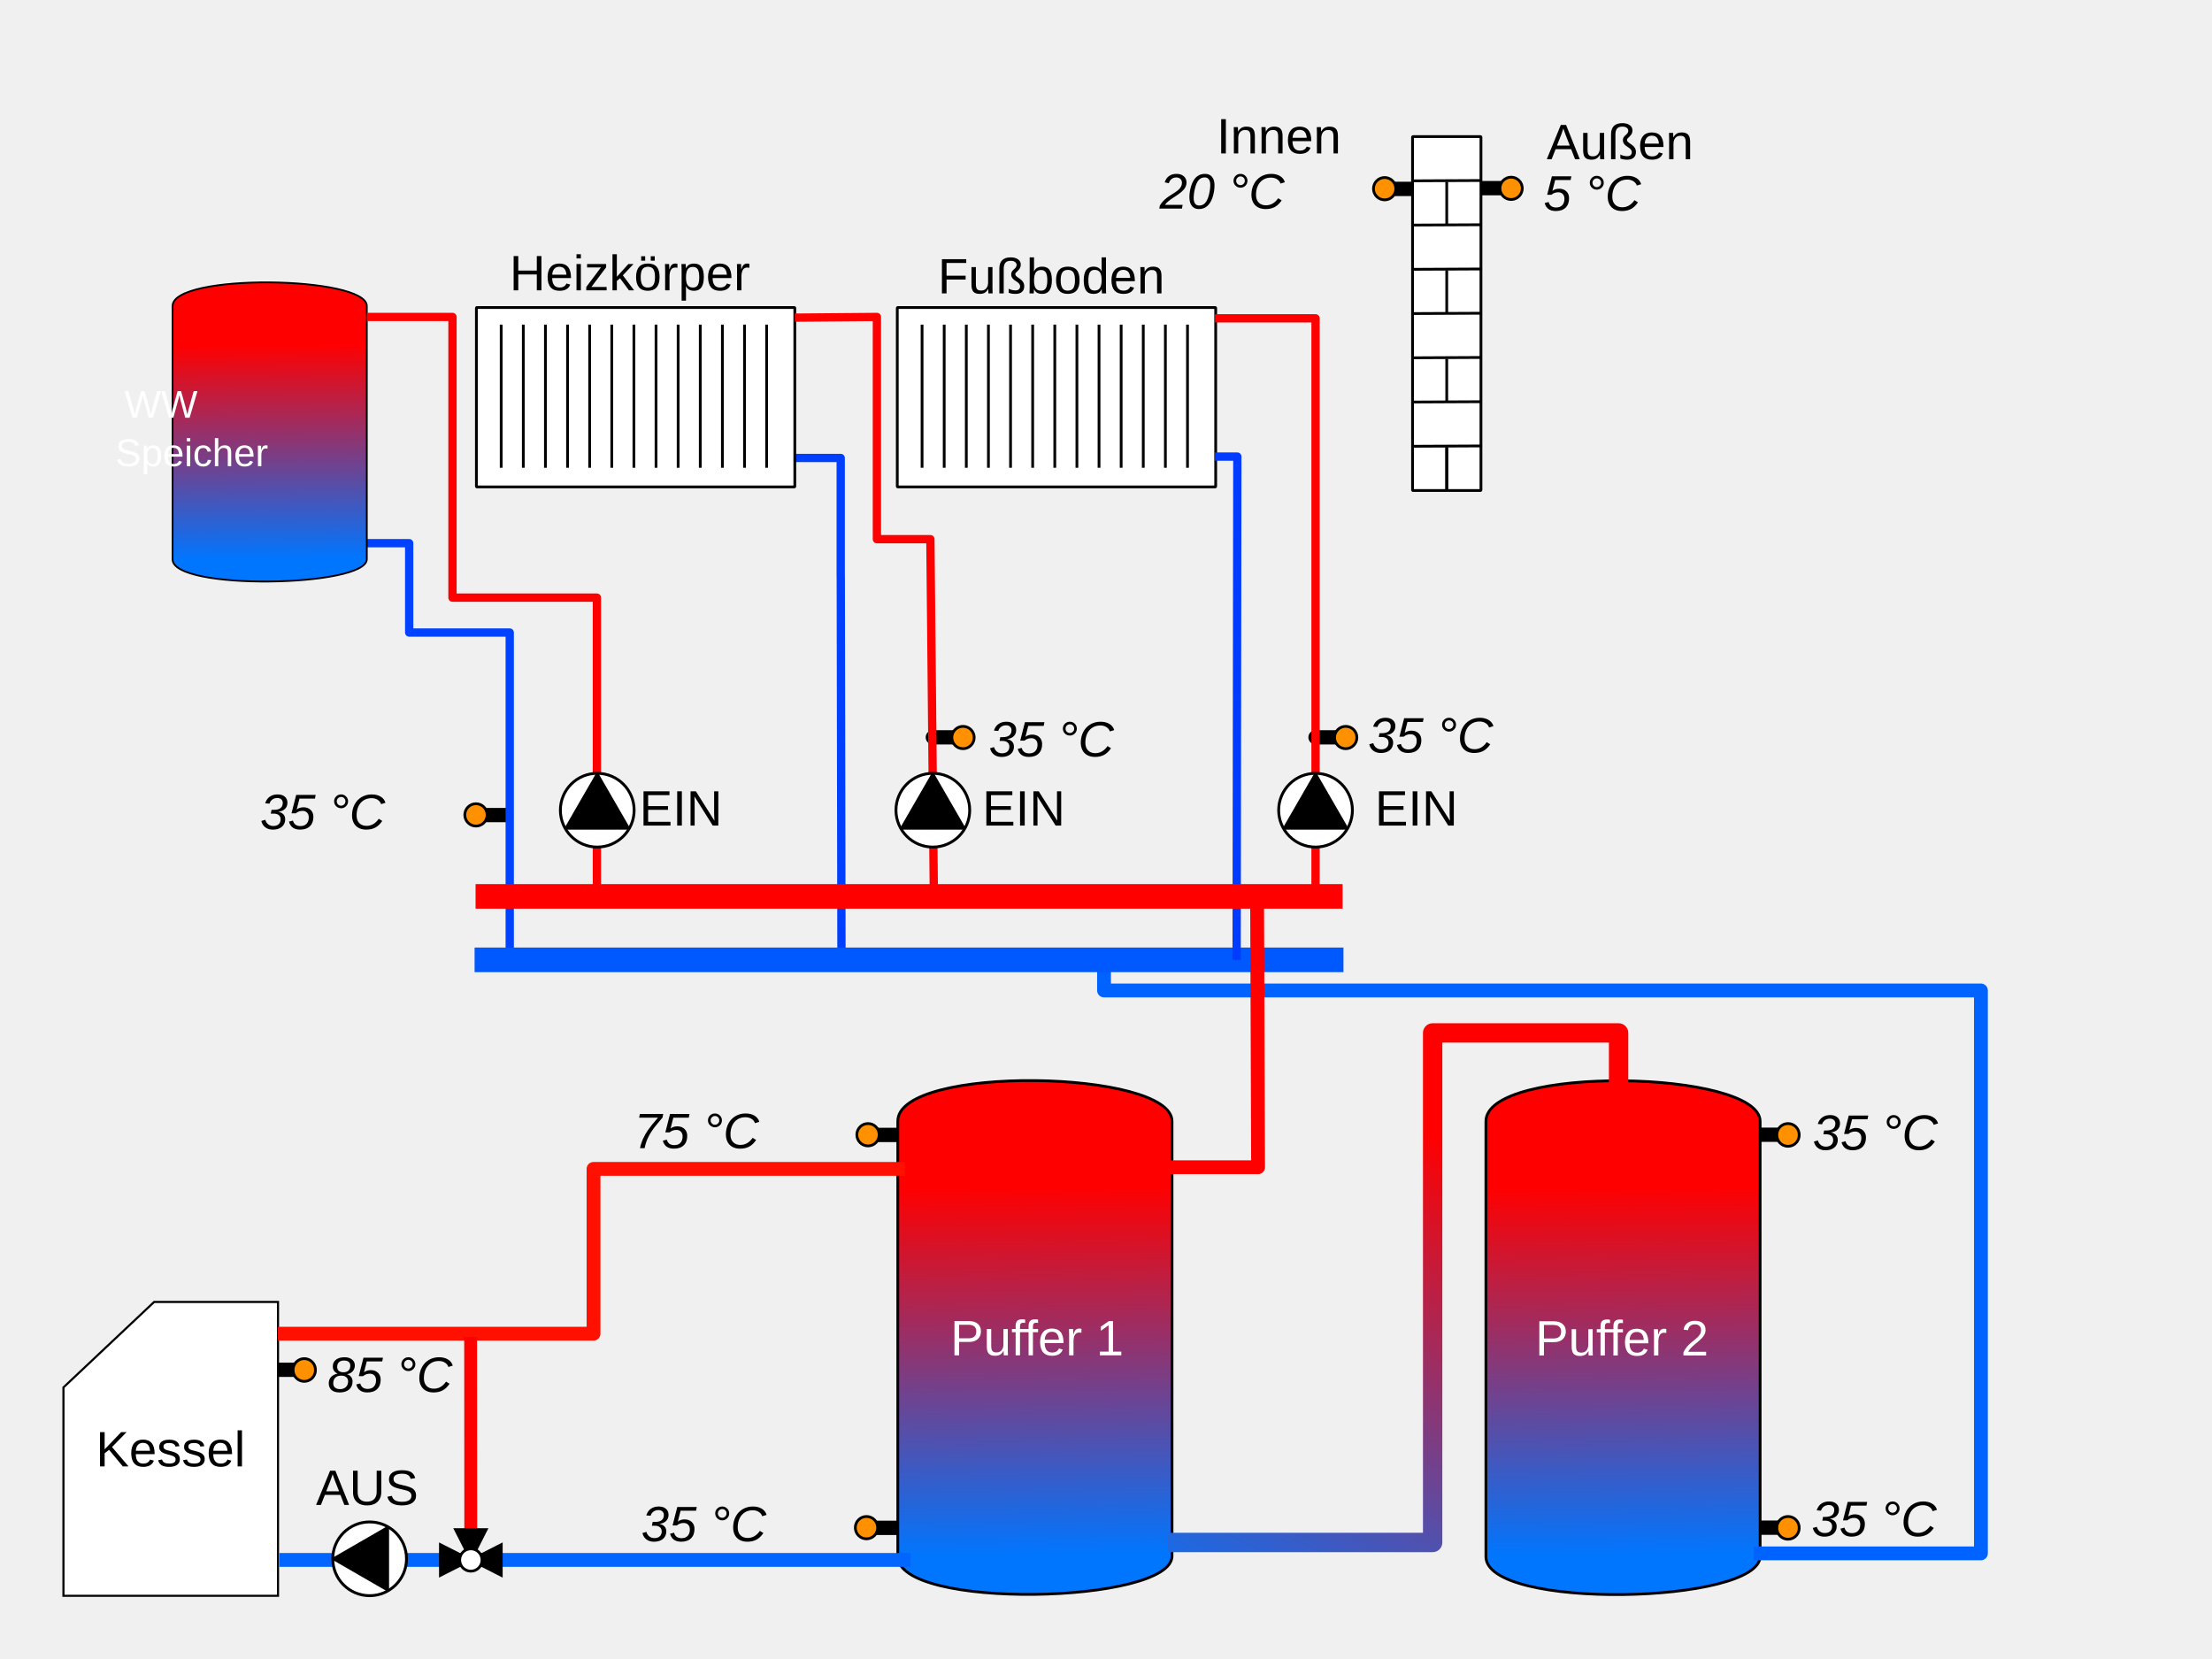
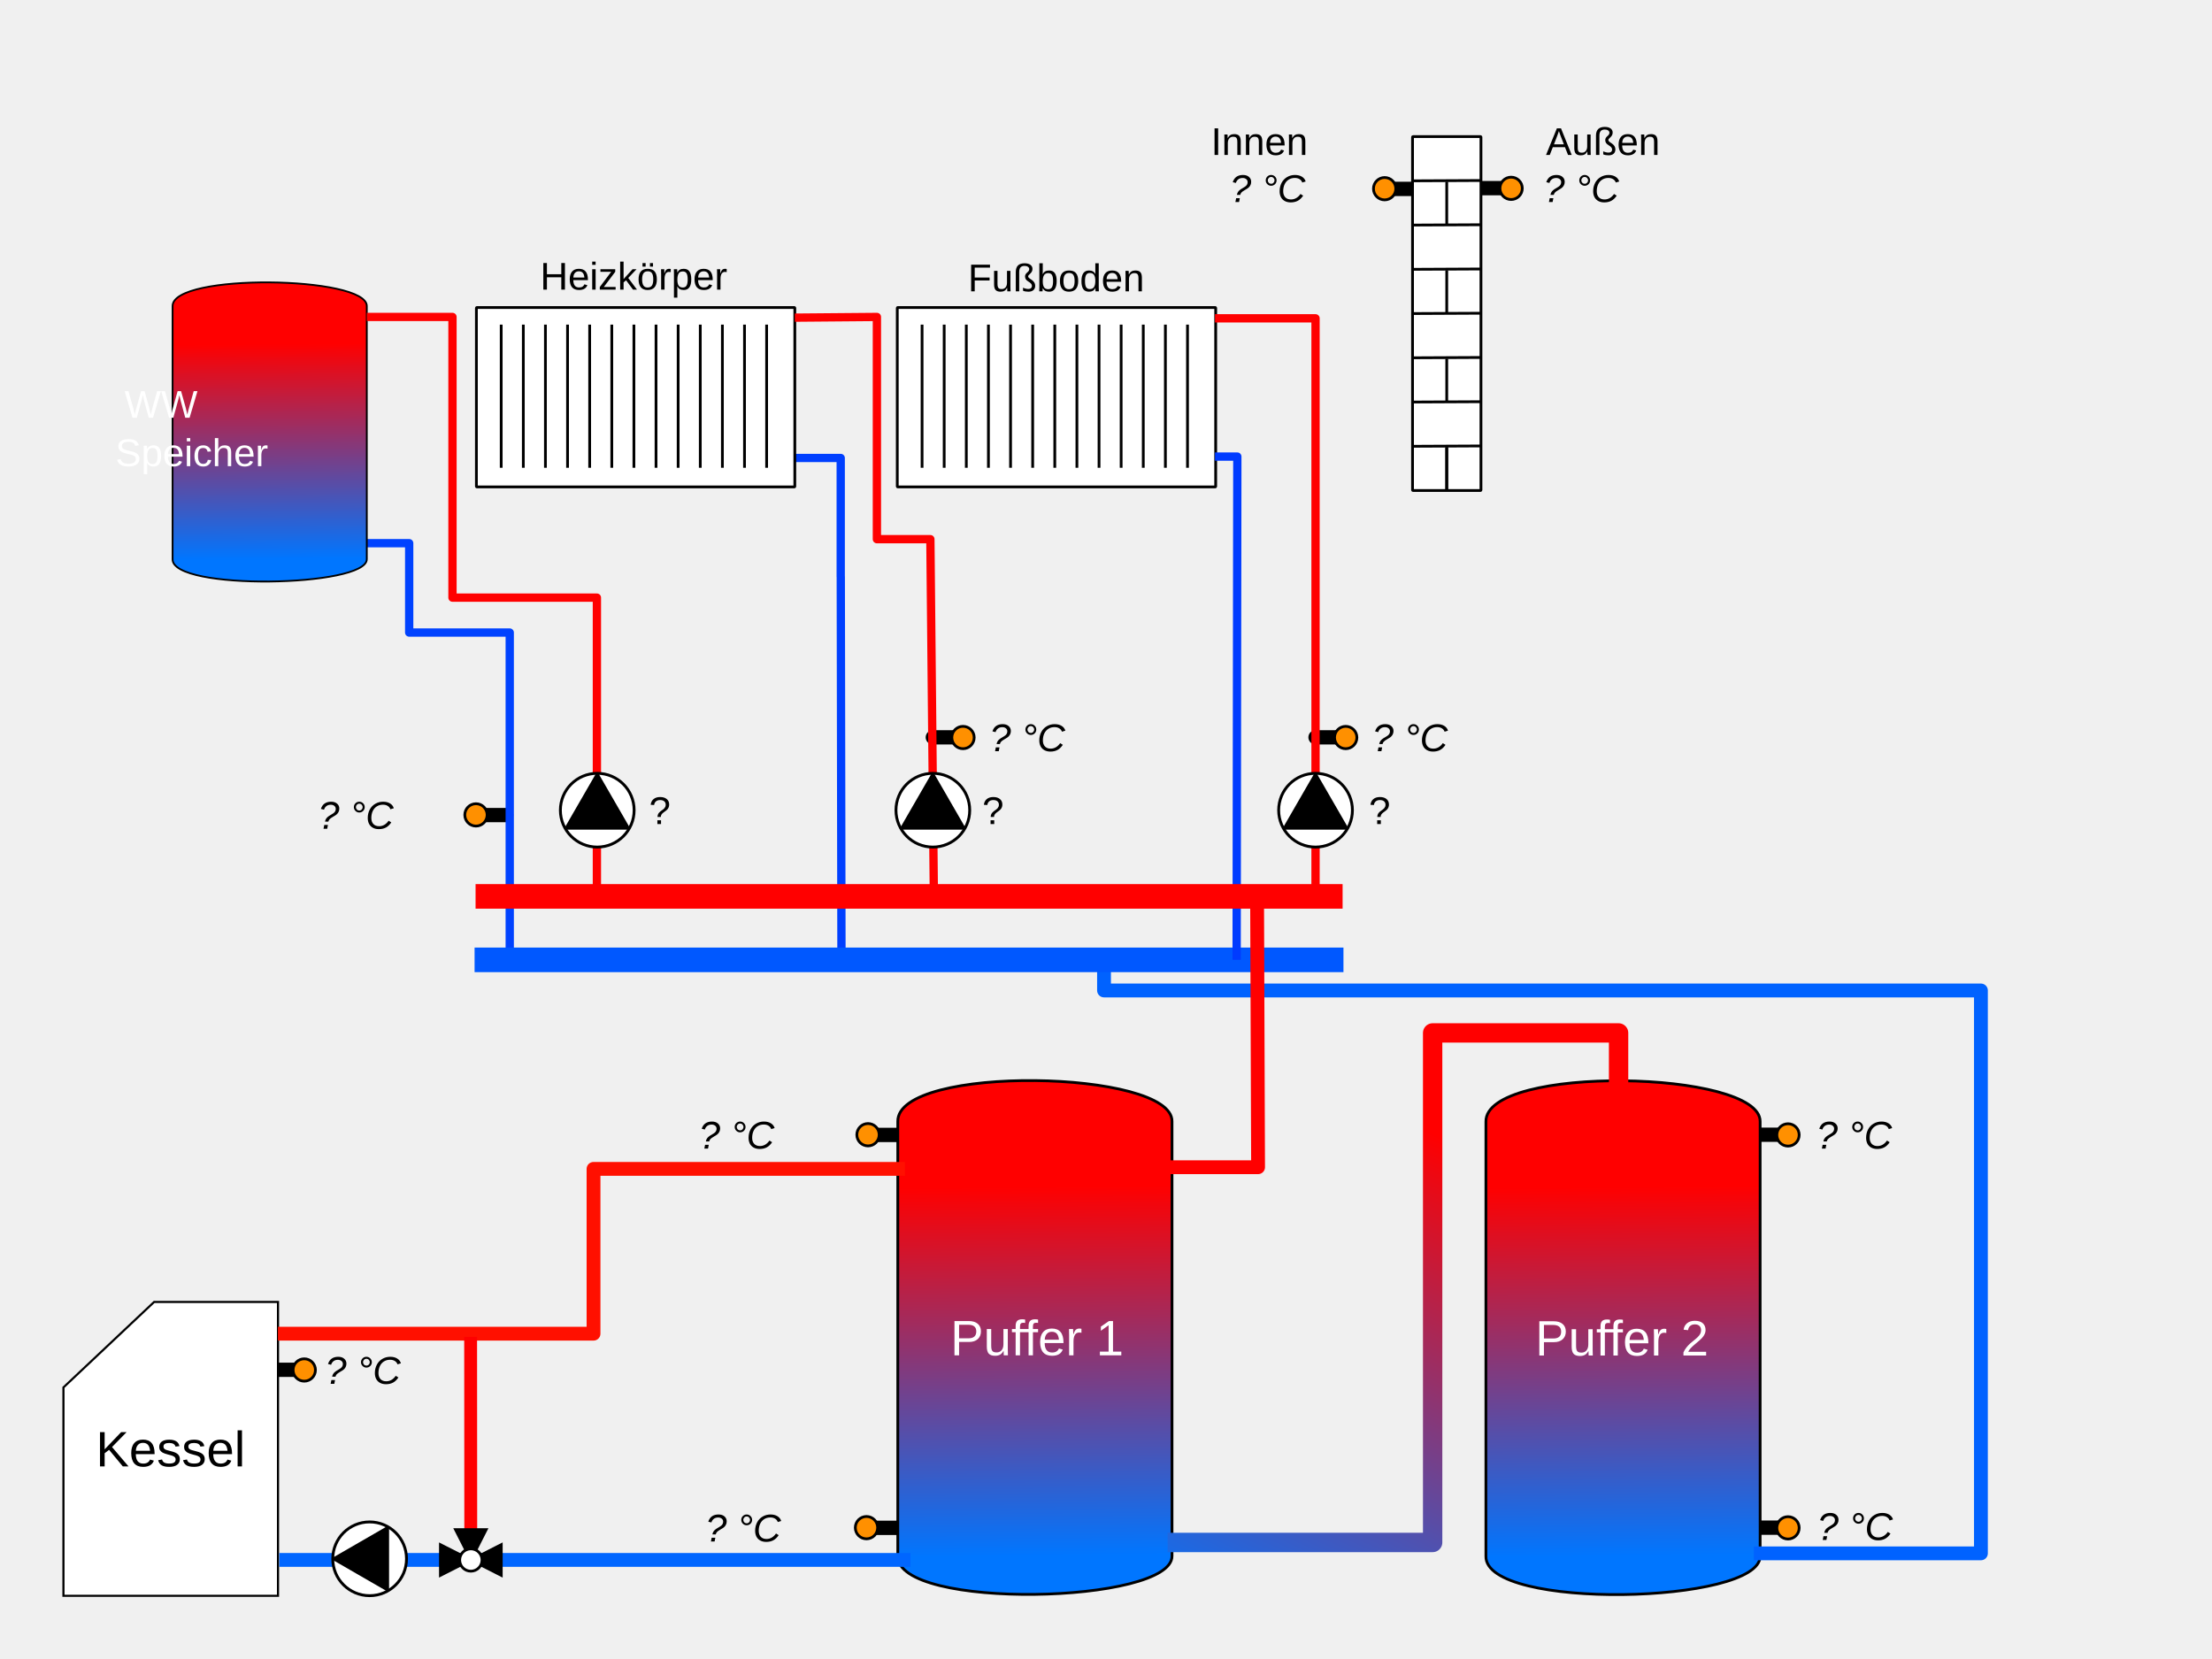
<svg xmlns="http://www.w3.org/2000/svg" xmlns:xlink="http://www.w3.org/1999/xlink" width="800" height="600" id="svg2" version="1.1">
  <defs id="defs4">
    <linearGradient id="linearGradient3772">
      <stop style="stop-color:#0076ff;stop-opacity:1;" offset="0" id="stop3774" />
      <stop id="stop3780" offset="1" style="stop-color:#ff0000;stop-opacity:1;" />
    </linearGradient>
    <linearGradient xlink:href="#linearGradient3772-2" id="linearGradient3806-8" x1="253.485" y1="380.47" x2="254.372" y2="223.271" gradientUnits="userSpaceOnUse" gradientTransform="translate(214.2857,-10.77039)" />
    <linearGradient id="linearGradient3772-2">
      <stop style="stop-color:#0076ff;stop-opacity:1;" offset="0" id="stop3774-7" />
      <stop id="stop3780-7" offset="1" style="stop-color:#ff0000;stop-opacity:1;" />
    </linearGradient>
    <linearGradient y2="246.842" x2="252.229" y1="380.47" x1="253.485" gradientTransform="translate(230,228.007)" gradientUnits="userSpaceOnUse" id="linearGradient3823" xlink:href="#linearGradient3772-2" />
    <linearGradient y2="246.842" x2="252.229" y1="380.47" x1="253.485" gradientTransform="translate(249.2857,29.53019)" gradientUnits="userSpaceOnUse" id="linearGradient3823-2" xlink:href="#linearGradient3772-2-6" />
    <linearGradient id="linearGradient3772-2-6">
      <stop style="stop-color:#0076ff;stop-opacity:1;" offset="0" id="stop3774-7-0" />
      <stop id="stop3780-7-4" offset="1" style="stop-color:#ff0000;stop-opacity:1;" />
    </linearGradient>
    <linearGradient y2="246.842" x2="252.229" y1="380.47" x1="253.485" gradientTransform="translate(442.7017,228.0776)" gradientUnits="userSpaceOnUse" id="linearGradient3867" xlink:href="#linearGradient3772-2-6" />
    <linearGradient xlink:href="#linearGradient3772-2-6" id="linearGradient5348" x1="409.357" y1="373.571" x2="492.071" y2="194.286" gradientUnits="userSpaceOnUse" gradientTransform="translate(111.4286,249.2857)" />
    <linearGradient y2="246.842" x2="252.229" y1="380.47" x1="253.485" gradientTransform="translate(230,228.007)" gradientUnits="userSpaceOnUse" id="linearGradient3823-25" xlink:href="#linearGradient3772-2-5" />
    <linearGradient id="linearGradient3772-2-5">
      <stop style="stop-color:#0076ff;stop-opacity:1;" offset="0" id="stop3774-7-2" />
      <stop id="stop3780-7-1" offset="1" style="stop-color:#ff0000;stop-opacity:1;" />
    </linearGradient>
    <linearGradient y2="246.842" x2="252.229" y1="380.47" x1="253.485" gradientTransform="matrix(0.7082216,0,0,0.5822491,27.865,26.42927)" gradientUnits="userSpaceOnUse" id="linearGradient6037" xlink:href="#linearGradient3772-2-5" />
  </defs>
  <g id="layer1" transform="translate(-111.4286,-45.71429)">
    <g id="g5355-5-0-8-4" transform="translate(-70.29374,-1.730432)">
      <path id="path5352-2-9-9-6" d="m 354.415,342.234 10.363,0" style="fill:none;stroke:#000000;stroke-width:5.173;stroke-linecap:round;stroke-linejoin:miter;stroke-miterlimit:4;stroke-opacity:1;stroke-dasharray:none" />
      <path transform="translate(43.74835,-92.67661)" d="m 314.157,434.84 c 0,2.232 -1.809,4.041 -4.041,4.041 -2.232,0 -4.041,-1.809 -4.041,-4.041 0,-2.232 1.809,-4.041 4.041,-4.041 2.232,0 4.041,1.809 4.041,4.041 z" id="path5350-7-5-0-8" style="fill:#ff9000;fill-opacity:1;stroke:#000000;stroke-width:1;stroke-linejoin:round;stroke-miterlimit:4;stroke-opacity:1;stroke-dasharray:none" />
    </g>
    <path style="fill:none;stroke:#0042ff;stroke-width:3;stroke-linecap:butt;stroke-linejoin:round;stroke-miterlimit:4;stroke-opacity:1;stroke-dasharray:none" d="m 184.353,346.133 0,-117.364 -36.365,0 0,-32.325 -15.33,0" id="path6116" transform="translate(111.4286,45.71429)" />
    <path style="fill:none;stroke:#003fff;stroke-width:3;stroke-linecap:butt;stroke-linejoin:round;stroke-miterlimit:4;stroke-opacity:1;stroke-dasharray:none" d="m 304.33,347.143 -0.253,-138.577 -0.022,0 0,-42.931 -16.601,0" id="path6020" transform="translate(111.4286,45.71429)" />
    <g id="g5355-5-0" transform="matrix(-1,0,0,-1,951.9883,654.6122)">
      <path id="path5352-2-9" d="m 354.415,342.234 10.363,0" style="fill:none;stroke:#000000;stroke-width:5.173;stroke-linecap:round;stroke-linejoin:miter;stroke-miterlimit:4;stroke-opacity:1;stroke-dasharray:none" />
      <path transform="translate(43.74835,-92.67661)" d="m 314.157,434.84 c 0,2.232 -1.809,4.041 -4.041,4.041 -2.232,0 -4.041,-1.809 -4.041,-4.041 0,-2.232 1.809,-4.041 4.041,-4.041 2.232,0 4.041,1.809 4.041,4.041 z" id="path5350-7-5" style="fill:#ff9000;fill-opacity:1;stroke:#000000;stroke-width:1;stroke-linejoin:round;stroke-miterlimit:4;stroke-opacity:1;stroke-dasharray:none" />
    </g>
    <g id="g5355-3-2" transform="matrix(-1,0,0,-1,1111.95,940.4484)">
      <path id="path5352-86-3" d="m 354.415,342.234 10.363,0" style="fill:none;stroke:#000000;stroke-width:5.173;stroke-linecap:round;stroke-linejoin:miter;stroke-miterlimit:4;stroke-opacity:1;stroke-dasharray:none" />
-       <path transform="translate(43.74835,-92.67661)" d="m 314.157,434.84 a 4.041,4.041 0 1 1 -8.081,0 4.041,4.041 0 1 1 8.081,0 z" id="path5350-9-8" style="fill:#ff9000;fill-opacity:1;stroke:#000000;stroke-width:1;stroke-linejoin:round;stroke-miterlimit:4;stroke-opacity:1;stroke-dasharray:none" />
+       <path transform="translate(43.74835,-92.67661)" d="m 314.157,434.84 c 0,2.232 -1.809,4.041 -4.041,4.041 -2.232,0 -4.041,-1.809 -4.041,-4.041 0,-2.232 1.809,-4.041 4.041,-4.041 2.232,0 4.041,1.809 4.041,4.041 z" id="path5350-9-8" style="fill:#ff9000;fill-opacity:1;stroke:#000000;stroke-width:1;stroke-linejoin:round;stroke-miterlimit:4;stroke-opacity:1;stroke-dasharray:none" />
    </g>
    <g id="g5355-3" transform="matrix(-1,0,0,-1,1111.95,798.3397)">
      <path id="path5352-86" d="m 354.415,342.234 10.363,0" style="fill:none;stroke:#000000;stroke-width:5.173;stroke-linecap:round;stroke-linejoin:miter;stroke-miterlimit:4;stroke-opacity:1;stroke-dasharray:none" />
-       <path transform="translate(43.74835,-92.67661)" d="m 314.157,434.84 a 4.041,4.041 0 1 1 -8.081,0 4.041,4.041 0 1 1 8.081,0 z" id="path5350-9" style="fill:#ff9000;fill-opacity:1;stroke:#000000;stroke-width:1;stroke-linejoin:round;stroke-miterlimit:4;stroke-opacity:1;stroke-dasharray:none" />
+       <path transform="translate(43.74835,-92.67661)" d="m 314.157,434.84 c 0,2.232 -1.809,4.041 -4.041,4.041 -2.232,0 -4.041,-1.809 -4.041,-4.041 0,-2.232 1.809,-4.041 4.041,-4.041 2.232,0 4.041,1.809 4.041,4.041 z" id="path5350-9" style="fill:#ff9000;fill-opacity:1;stroke:#000000;stroke-width:1;stroke-linejoin:round;stroke-miterlimit:4;stroke-opacity:1;stroke-dasharray:none" />
    </g>
    <g id="g5355-9" transform="translate(70.94193,256.0508)">
      <path id="path5352-8" d="m 354.415,342.234 10.363,0" style="fill:none;stroke:#000000;stroke-width:5.173;stroke-linecap:round;stroke-linejoin:miter;stroke-miterlimit:4;stroke-opacity:1;stroke-dasharray:none" />
      <path transform="translate(43.74835,-92.67661)" d="m 314.157,434.84 c 0,2.232 -1.809,4.041 -4.041,4.041 -2.232,0 -4.041,-1.809 -4.041,-4.041 0,-2.232 1.809,-4.041 4.041,-4.041 2.232,0 4.041,1.809 4.041,4.041 z" id="path5350-2" style="fill:#ff9000;fill-opacity:1;stroke:#000000;stroke-width:1;stroke-linejoin:round;stroke-miterlimit:4;stroke-opacity:1;stroke-dasharray:none" />
    </g>
    <g id="g5355" transform="translate(71.49197,113.9422)">
      <path id="path5352" d="m 354.415,342.234 10.363,0" style="fill:none;stroke:#000000;stroke-width:5.173;stroke-linecap:round;stroke-linejoin:miter;stroke-miterlimit:4;stroke-opacity:1;stroke-dasharray:none" />
      <path transform="translate(43.74835,-92.67661)" d="m 314.157,434.84 c 0,2.232 -1.809,4.041 -4.041,4.041 -2.232,0 -4.041,-1.809 -4.041,-4.041 0,-2.232 1.809,-4.041 4.041,-4.041 2.232,0 4.041,1.809 4.041,4.041 z" id="path5350" style="fill:#ff9000;fill-opacity:1;stroke:#000000;stroke-width:1;stroke-linejoin:round;stroke-miterlimit:4;stroke-opacity:1;stroke-dasharray:none" />
    </g>
    <g id="g5355-9-4" transform="matrix(-1,0,0,-1,575.334,883.3526)">
      <path id="path5352-8-5" d="m 354.415,342.234 10.363,0" style="fill:none;stroke:#000000;stroke-width:5.173;stroke-linecap:round;stroke-linejoin:miter;stroke-miterlimit:4;stroke-opacity:1;stroke-dasharray:none" />
-       <path transform="translate(43.74835,-92.67661)" d="m 314.157,434.84 a 4.041,4.041 0 1 1 -8.081,0 4.041,4.041 0 1 1 8.081,0 z" id="path5350-2-2" style="fill:#ff9000;fill-opacity:1;stroke:#000000;stroke-width:1;stroke-linejoin:round;stroke-miterlimit:4;stroke-opacity:1;stroke-dasharray:none" />
+       <path transform="translate(43.74835,-92.67661)" d="m 314.157,434.84 c 0,2.232 -1.809,4.041 -4.041,4.041 -2.232,0 -4.041,-1.809 -4.041,-4.041 0,-2.232 1.809,-4.041 4.041,-4.041 2.232,0 4.041,1.809 4.041,4.041 z" id="path5350-2-2" style="fill:#ff9000;fill-opacity:1;stroke:#000000;stroke-width:1;stroke-linejoin:round;stroke-miterlimit:4;stroke-opacity:1;stroke-dasharray:none" />
    </g>
    <path style="fill:url(#linearGradient3823);fill-opacity:1;stroke:#000000;stroke-width:1px;stroke-linecap:butt;stroke-linejoin:miter;stroke-opacity:1" d="m 436.128,608.477 0,-157.199 c -0.247,-20.662 99.474,-18.686 99.173,0 l 0,157.199 c 0.157,17.307 -99.597,19.67 -99.173,0 z" id="path3798-1" />
    <path style="fill:#ffffff;stroke:#000000;stroke-width:0.764px;stroke-linecap:butt;stroke-linejoin:miter;stroke-opacity:1;fill-opacity:1" d="m 134.377,622.857 77.593,0 0,-106.28 -44.79,0 -32.803,30.915 z" id="path3850" />
    <path style="fill:url(#linearGradient3867);fill-opacity:1;stroke:#000000;stroke-width:1px;stroke-linecap:butt;stroke-linejoin:miter;stroke-opacity:1" d="m 648.83,608.547 0,-157.199 c -0.247,-20.662 99.474,-18.686 99.173,0 l 0,157.199 c 0.157,17.307 -99.597,19.67 -99.173,0 z" id="path3798-1-9" />
    <path style="fill:none;stroke:url(#linearGradient5348);stroke-width:7;stroke-linecap:butt;stroke-linejoin:round;stroke-miterlimit:4;stroke-opacity:1;stroke-dasharray:none" d="m 533.714,603.571 95.849,0 0,-184.286 67.249,0 0,19.25" id="path3888" />
    <path style="fill:none;stroke:#ff1000;stroke-width:5;stroke-linecap:butt;stroke-linejoin:round;stroke-miterlimit:4;stroke-opacity:1;stroke-dasharray:none" d="m 211.939,528.057 114.147,0 0,-59.599 112.632,0" id="path5426" />
    <path style="fill:none;stroke:#ff0000;stroke-width:4.65;stroke-linecap:butt;stroke-linejoin:miter;stroke-miterlimit:4;stroke-opacity:1;stroke-dasharray:none" d="m 281.639,529.235 0.045,69.64" id="path5430" />
    <path style="fill:none;stroke:#0066ff;stroke-width:5;stroke-linecap:butt;stroke-linejoin:miter;stroke-miterlimit:4;stroke-opacity:1;stroke-dasharray:none" d="m 440.738,609.88 -228.294,0" id="path5432" />
    <g id="g5487" transform="translate(76.875,121.5179)">
      <path id="path5440" d="m 199.236,477.357 5.605,11.037 5.605,-11.037 z" style="fill:#000000;fill-opacity:1;stroke:#000000;stroke-width:0.933px;stroke-linecap:butt;stroke-linejoin:miter;stroke-opacity:1" />
      <path id="path5440-9" d="m 215.878,482.788 -11.037,5.605 11.037,5.605 z" style="fill:#000000;fill-opacity:1;stroke:#000000;stroke-width:0.933px;stroke-linecap:butt;stroke-linejoin:miter;stroke-opacity:1" />
      <path id="path5440-8" d="m 193.805,493.999 11.037,-5.605 -11.037,-5.605 z" style="fill:#000000;fill-opacity:1;stroke:#000000;stroke-width:0.933px;stroke-linecap:butt;stroke-linejoin:miter;stroke-opacity:1" />
      <path transform="translate(110.8975,57.08922)" d="m 97.985,431.305 c 0,2.232 -1.809,4.041 -4.041,4.041 -2.232,0 -4.041,-1.809 -4.041,-4.041 0,-2.232 1.809,-4.041 4.041,-4.041 2.232,0 4.041,1.809 4.041,4.041 z" id="path5434" style="fill:#ffffff;fill-opacity:1;stroke:#000000;stroke-width:1;stroke-linecap:round;stroke-linejoin:round;stroke-miterlimit:4;stroke-opacity:1;stroke-dasharray:none" />
    </g>
    <g id="g5635" transform="translate(-378.2355,87.00124)">
      <rect ry="0.179" transform="translate(111.4286,45.71429)" y="24.213" x="550.533" height="64.89" width="115.157" id="rect5571" style="fill:#ffffff;fill-opacity:1;stroke:#000000;stroke-width:1;stroke-linecap:round;stroke-linejoin:round;stroke-miterlimit:4;stroke-opacity:1;stroke-dasharray:none" />
      <path id="path5573" d="m 670.927,76.115 0,51.77" style="fill:none;stroke:#000000;stroke-width:1px;stroke-linecap:butt;stroke-linejoin:miter;stroke-opacity:1" />
      <path style="fill:none;stroke:#000000;stroke-width:1px;stroke-linecap:butt;stroke-linejoin:miter;stroke-opacity:1" d="m 710.927,76.115 0,51.77" id="path5611" />
      <path id="path5613" d="m 702.927,76.115 0,51.77" style="fill:none;stroke:#000000;stroke-width:1px;stroke-linecap:butt;stroke-linejoin:miter;stroke-opacity:1" />
      <path style="fill:none;stroke:#000000;stroke-width:1px;stroke-linecap:butt;stroke-linejoin:miter;stroke-opacity:1" d="m 694.927,76.115 0,51.77" id="path5615" />
      <path id="path5617" d="m 686.927,76.115 0,51.77" style="fill:none;stroke:#000000;stroke-width:1px;stroke-linecap:butt;stroke-linejoin:miter;stroke-opacity:1" />
      <path style="fill:none;stroke:#000000;stroke-width:1px;stroke-linecap:butt;stroke-linejoin:miter;stroke-opacity:1" d="m 678.927,76.115 0,51.77" id="path5619" />
      <path id="path5621" d="m 718.927,76.115 0,51.77" style="fill:none;stroke:#000000;stroke-width:1px;stroke-linecap:butt;stroke-linejoin:miter;stroke-opacity:1" />
      <path style="fill:none;stroke:#000000;stroke-width:1px;stroke-linecap:butt;stroke-linejoin:miter;stroke-opacity:1" d="m 726.927,76.115 0,51.77" id="path5623" />
      <path id="path5625" d="m 734.927,76.115 0,51.77" style="fill:none;stroke:#000000;stroke-width:1px;stroke-linecap:butt;stroke-linejoin:miter;stroke-opacity:1" />
      <path style="fill:none;stroke:#000000;stroke-width:1px;stroke-linecap:butt;stroke-linejoin:miter;stroke-opacity:1" d="m 742.927,76.115 0,51.77" id="path5627" />
      <path id="path5629" d="m 750.927,76.115 0,51.77" style="fill:none;stroke:#000000;stroke-width:1px;stroke-linecap:butt;stroke-linejoin:miter;stroke-opacity:1" />
      <path style="fill:none;stroke:#000000;stroke-width:1px;stroke-linecap:butt;stroke-linejoin:miter;stroke-opacity:1" d="m 758.927,76.115 0,51.77" id="path5631" />
      <path id="path5633" d="m 766.927,76.115 0,51.77" style="fill:none;stroke:#000000;stroke-width:1px;stroke-linecap:butt;stroke-linejoin:miter;stroke-opacity:1" />
    </g>
    <g id="g5635-2" transform="translate(-226.0194,87.00124)">
      <rect ry="0.179" transform="translate(111.4286,45.71429)" y="24.213" x="550.533" height="64.89" width="115.157" id="rect5571-7" style="fill:#ffffff;fill-opacity:1;stroke:#000000;stroke-width:1;stroke-linecap:round;stroke-linejoin:round;stroke-miterlimit:4;stroke-opacity:1;stroke-dasharray:none" />
      <path id="path5573-5" d="m 670.927,76.115 0,51.77" style="fill:none;stroke:#000000;stroke-width:1px;stroke-linecap:butt;stroke-linejoin:miter;stroke-opacity:1" />
      <path style="fill:none;stroke:#000000;stroke-width:1px;stroke-linecap:butt;stroke-linejoin:miter;stroke-opacity:1" d="m 710.927,76.115 0,51.77" id="path5611-7" />
      <path id="path5613-8" d="m 702.927,76.115 0,51.77" style="fill:none;stroke:#000000;stroke-width:1px;stroke-linecap:butt;stroke-linejoin:miter;stroke-opacity:1" />
      <path style="fill:none;stroke:#000000;stroke-width:1px;stroke-linecap:butt;stroke-linejoin:miter;stroke-opacity:1" d="m 694.927,76.115 0,51.77" id="path5615-2" />
      <path id="path5617-7" d="m 686.927,76.115 0,51.77" style="fill:none;stroke:#000000;stroke-width:1px;stroke-linecap:butt;stroke-linejoin:miter;stroke-opacity:1" />
      <path style="fill:none;stroke:#000000;stroke-width:1px;stroke-linecap:butt;stroke-linejoin:miter;stroke-opacity:1" d="m 678.927,76.115 0,51.77" id="path5619-8" />
      <path id="path5621-0" d="m 718.927,76.115 0,51.77" style="fill:none;stroke:#000000;stroke-width:1px;stroke-linecap:butt;stroke-linejoin:miter;stroke-opacity:1" />
      <path style="fill:none;stroke:#000000;stroke-width:1px;stroke-linecap:butt;stroke-linejoin:miter;stroke-opacity:1" d="m 726.927,76.115 0,51.77" id="path5623-2" />
      <path id="path5625-0" d="m 734.927,76.115 0,51.77" style="fill:none;stroke:#000000;stroke-width:1px;stroke-linecap:butt;stroke-linejoin:miter;stroke-opacity:1" />
      <path style="fill:none;stroke:#000000;stroke-width:1px;stroke-linecap:butt;stroke-linejoin:miter;stroke-opacity:1" d="m 742.927,76.115 0,51.77" id="path5627-8" />
      <path id="path5629-9" d="m 750.927,76.115 0,51.77" style="fill:none;stroke:#000000;stroke-width:1px;stroke-linecap:butt;stroke-linejoin:miter;stroke-opacity:1" />
      <path style="fill:none;stroke:#000000;stroke-width:1px;stroke-linecap:butt;stroke-linejoin:miter;stroke-opacity:1" d="m 758.927,76.115 0,51.77" id="path5631-2" />
      <path id="path5633-8" d="m 766.927,76.115 0,51.77" style="fill:none;stroke:#000000;stroke-width:1px;stroke-linecap:butt;stroke-linejoin:miter;stroke-opacity:1" />
    </g>
    <g id="g5355-2" transform="translate(258.3397,-228.2035)">
      <path id="path5352-0" d="m 354.415,342.234 10.363,0" style="fill:none;stroke:#000000;stroke-width:5.173;stroke-linecap:round;stroke-linejoin:miter;stroke-miterlimit:4;stroke-opacity:1;stroke-dasharray:none" />
      <path transform="translate(43.74835,-92.67661)" d="m 314.157,434.84 c 0,2.232 -1.809,4.041 -4.041,4.041 -2.232,0 -4.041,-1.809 -4.041,-4.041 0,-2.232 1.809,-4.041 4.041,-4.041 2.232,0 4.041,1.809 4.041,4.041 z" id="path5350-5" style="fill:#ff9000;fill-opacity:1;stroke:#000000;stroke-width:1;stroke-linejoin:round;stroke-miterlimit:4;stroke-opacity:1;stroke-dasharray:none" />
    </g>
    <g id="g5355-5" transform="matrix(-1,0,0,-1,1011.809,455.9935)">
      <path id="path5352-2" d="m 354.415,342.234 10.363,0" style="fill:none;stroke:#000000;stroke-width:5.173;stroke-linecap:round;stroke-linejoin:miter;stroke-miterlimit:4;stroke-opacity:1;stroke-dasharray:none" />
      <path transform="translate(43.74835,-92.67661)" d="m 314.157,434.84 c 0,2.232 -1.809,4.041 -4.041,4.041 -2.232,0 -4.041,-1.809 -4.041,-4.041 0,-2.232 1.809,-4.041 4.041,-4.041 2.232,0 4.041,1.809 4.041,4.041 z" id="path5350-7" style="fill:#ff9000;fill-opacity:1;stroke:#000000;stroke-width:1;stroke-linejoin:round;stroke-miterlimit:4;stroke-opacity:1;stroke-dasharray:none" />
    </g>
    <rect style="fill:#ffffff;fill-opacity:1;stroke:#000000;stroke-width:1;stroke-linecap:round;stroke-linejoin:round;stroke-miterlimit:4;stroke-opacity:1;stroke-dasharray:none" id="rect5748" width="24.747" height="128" x="622.29" y="95.116" ry="0.179" />
    <path style="fill:none;stroke:#000000;stroke-width:1px;stroke-linecap:butt;stroke-linejoin:miter;stroke-opacity:1" d="m 622.29,207.116 24.737,-0.12" id="path5750" />
    <path id="path5770" d="m 622.29,191.116 24.737,-0.12" style="fill:none;stroke:#000000;stroke-width:1px;stroke-linecap:butt;stroke-linejoin:miter;stroke-opacity:1" />
    <path style="fill:none;stroke:#000000;stroke-width:1px;stroke-linecap:butt;stroke-linejoin:miter;stroke-opacity:1" d="m 622.29,175.116 24.737,-0.12" id="path5772" />
    <path id="path5774" d="m 622.29,159.116 24.737,-0.12" style="fill:none;stroke:#000000;stroke-width:1px;stroke-linecap:butt;stroke-linejoin:miter;stroke-opacity:1" />
    <path style="fill:none;stroke:#000000;stroke-width:1px;stroke-linecap:butt;stroke-linejoin:miter;stroke-opacity:1" d="m 622.29,143.116 24.737,-0.12" id="path5776" />
    <path id="path5778" d="m 622.29,127.116 24.737,-0.12" style="fill:none;stroke:#000000;stroke-width:1px;stroke-linecap:butt;stroke-linejoin:miter;stroke-opacity:1" />
    <path style="fill:none;stroke:#000000;stroke-width:1px;stroke-linecap:butt;stroke-linejoin:miter;stroke-opacity:1" d="m 622.29,111.116 24.737,-0.12" id="path5780" />
    <path style="fill:none;stroke:#000000;stroke-width:1px;stroke-linecap:butt;stroke-linejoin:miter;stroke-opacity:1" d="m 634.663,223.116 0,-15.686" id="path5786" />
    <path id="path5799" d="m 634.663,223.116 0,-15.686" style="fill:none;stroke:#000000;stroke-width:1px;stroke-linecap:butt;stroke-linejoin:miter;stroke-opacity:1" />
    <path style="fill:none;stroke:#000000;stroke-width:1px;stroke-linecap:butt;stroke-linejoin:miter;stroke-opacity:1" d="m 634.663,191.116 0,-15.686" id="path5801" />
    <path id="path5803" d="m 634.663,159.116 0,-15.686" style="fill:none;stroke:#000000;stroke-width:1px;stroke-linecap:butt;stroke-linejoin:miter;stroke-opacity:1" />
    <path style="fill:none;stroke:#000000;stroke-width:1px;stroke-linecap:butt;stroke-linejoin:miter;stroke-opacity:1" d="m 634.663,127.116 0,-15.686" id="path5805" />
    <text xml:space="preserve" style="font-size:40px;font-style:normal;font-weight:normal;line-height:125%;letter-spacing:0px;word-spacing:0px;fill:#000000;fill-opacity:1;stroke:none;font-family:Arial" x="146.116" y="576.054" id="text5807">
      <tspan id="tspan5809" x="146.116" y="576.054" style="font-size:18px;line-height:125%">Kessel</tspan>
    </text>
    <text xml:space="preserve" style="font-size:40px;font-style:normal;font-weight:normal;line-height:125%;letter-spacing:0px;word-spacing:0px;fill:#ffffff;fill-opacity:1;stroke:none;font-family:Arial" x="455.141" y="535.882" id="text5807-7">
      <tspan id="tspan5809-8" x="455.141" y="535.882" style="font-size:18px;line-height:125%;fill:#ffffff;fill-opacity:1;stroke:none">Puffer 1</tspan>
    </text>
    <text xml:space="preserve" style="font-size:40px;font-style:normal;font-weight:normal;line-height:125%;letter-spacing:0px;word-spacing:0px;fill:#ffffff;fill-opacity:1;stroke:none;font-family:Arial" x="666.665" y="535.952" id="text5807-7-7">
      <tspan id="tspan5809-8-8" x="666.665" y="535.952" style="font-size:18px;line-height:125%;fill:#ffffff;fill-opacity:1;stroke:none">Puffer 2</tspan>
    </text>
    <g id="g5875" transform="matrix(1.147986,0,0,1.147986,-181.4118,172.6125)">
      <path transform="translate(111.4286,45.71429)" d="m 271.731,334.835 c 0,6.416 -5.201,11.617 -11.617,11.617 -6.416,0 -11.617,-5.201 -11.617,-11.617 0,-6.416 5.201,-11.617 11.617,-11.617 6.416,0 11.617,5.201 11.617,11.617 z" id="path5871" style="fill:#ffffff;fill-opacity:1;stroke:#000000;stroke-width:0.9;stroke-linecap:round;stroke-linejoin:bevel;stroke-miterlimit:4;stroke-opacity:1;stroke-dasharray:none" />
      <path transform="matrix(0.8603826,0,0,0.8603826,157.2154,91.55289)" d="m 255.77,324.352 0,11.541 0,11.541 -9.995,-5.77 -9.995,-5.77 9.995,-5.77 z" id="path5873" style="fill:#000000;fill-opacity:1;stroke:#000000;stroke-width:0.9;stroke-linecap:round;stroke-linejoin:bevel;stroke-miterlimit:4;stroke-opacity:1;stroke-dasharray:none" />
    </g>
    <path style="fill:none;stroke:#0062ff;stroke-width:5;stroke-linecap:butt;stroke-linejoin:round;stroke-miterlimit:4;stroke-opacity:1;stroke-dasharray:none" d="m 634.286,561.786 82.143,0 0,-203.571 -317.143,0 0,-13.929" id="path5907" transform="translate(111.4286,45.71429)" />
    <path style="fill:none;stroke:#0058ff;stroke-width:8.892;stroke-linecap:butt;stroke-linejoin:miter;stroke-miterlimit:4;stroke-opacity:1;stroke-dasharray:none" d="m 597.308,392.857 -314.24,0" id="path5903-1" />
    <path style="fill:none;stroke:#ff0000;stroke-width:5;stroke-linecap:butt;stroke-linejoin:round;stroke-miterlimit:4;stroke-opacity:1;stroke-dasharray:none" d="m 415.684,422.143 39.316,0 -0.357,-97.955" id="path5901" transform="translate(111.4286,45.71429)" />
    <path style="fill:none;stroke:#ff0000;stroke-width:3;stroke-linecap:butt;stroke-linejoin:round;stroke-miterlimit:4;stroke-opacity:1;stroke-dasharray:none" d="m 475.782,323.723 0,-208.596 -36.365,0" id="path5927" transform="translate(111.4286,45.71429)" />
    <path style="fill:none;stroke:#003bff;stroke-width:3;stroke-linecap:butt;stroke-linejoin:round;stroke-miterlimit:4;stroke-opacity:1;stroke-dasharray:none" d="m 447.245,347.143 0.253,-182.014 -8.081,0" id="path5933" transform="translate(111.4286,45.71429)" />
    <path style="fill:none;stroke:#ff0000;stroke-width:8.881;stroke-linecap:butt;stroke-linejoin:miter;stroke-miterlimit:4;stroke-opacity:1;stroke-dasharray:none" d="m 596.998,369.902 -313.573,0" id="path5903" />
    <g transform="matrix(0,1.147986,-1.147986,0,1024.076,-87.79021)" id="g5953">
      <path style="fill:#ffffff;fill-opacity:1;stroke:#000000;stroke-width:0.9;stroke-linecap:round;stroke-linejoin:bevel;stroke-miterlimit:4;stroke-opacity:1;stroke-dasharray:none" id="path5955" d="m 271.731,334.835 c 0,6.416 -5.201,11.617 -11.617,11.617 -6.416,0 -11.617,-5.201 -11.617,-11.617 0,-6.416 5.201,-11.617 11.617,-11.617 6.416,0 11.617,5.201 11.617,11.617 z" transform="translate(111.4286,45.71429)" />
      <path style="fill:#000000;fill-opacity:1;stroke:#000000;stroke-width:0.9;stroke-linecap:round;stroke-linejoin:bevel;stroke-miterlimit:4;stroke-opacity:1;stroke-dasharray:none" id="path5957" d="m 255.77,324.352 0,11.541 0,11.541 -9.995,-5.77 -9.995,-5.77 9.995,-5.77 z" transform="matrix(0.8603826,0,0,0.8603826,157.2154,91.55289)" />
    </g>
    <g id="g5355-5-0-8" transform="matrix(-1,0,0,-1,813.5787,654.6122)">
      <path id="path5352-2-9-9" d="m 354.415,342.234 10.363,0" style="fill:none;stroke:#000000;stroke-width:5.173;stroke-linecap:round;stroke-linejoin:miter;stroke-miterlimit:4;stroke-opacity:1;stroke-dasharray:none" />
      <path transform="translate(43.74835,-92.67661)" d="m 314.157,434.84 c 0,2.232 -1.809,4.041 -4.041,4.041 -2.232,0 -4.041,-1.809 -4.041,-4.041 0,-2.232 1.809,-4.041 4.041,-4.041 2.232,0 4.041,1.809 4.041,4.041 z" id="path5350-7-5-0" style="fill:#ff9000;fill-opacity:1;stroke:#000000;stroke-width:1;stroke-linejoin:round;stroke-miterlimit:4;stroke-opacity:1;stroke-dasharray:none" />
    </g>
    <path style="fill:none;stroke:#ff0000;stroke-width:3;stroke-linecap:butt;stroke-linejoin:round;stroke-miterlimit:4;stroke-opacity:1;stroke-dasharray:none" d="M 337.746,324.188 336.483,195 l -19.34,0 0,-80.373 -29.688,0.253" id="path6018" transform="translate(111.4286,45.71429)" />
    <g transform="matrix(0,1.147986,-1.147986,0,885.6661,-87.79021)" id="g5953-0">
      <path style="fill:#ffffff;fill-opacity:1;stroke:#000000;stroke-width:0.9;stroke-linecap:round;stroke-linejoin:bevel;stroke-miterlimit:4;stroke-opacity:1;stroke-dasharray:none" id="path5955-0" d="m 271.731,334.835 c 0,6.416 -5.201,11.617 -11.617,11.617 -6.416,0 -11.617,-5.201 -11.617,-11.617 0,-6.416 5.201,-11.617 11.617,-11.617 6.416,0 11.617,5.201 11.617,11.617 z" transform="translate(111.4286,45.71429)" />
      <path style="fill:#000000;fill-opacity:1;stroke:#000000;stroke-width:0.9;stroke-linecap:round;stroke-linejoin:bevel;stroke-miterlimit:4;stroke-opacity:1;stroke-dasharray:none" id="path5957-7" d="m 255.77,324.352 0,11.541 0,11.541 -9.995,-5.77 -9.995,-5.77 9.995,-5.77 z" transform="matrix(0.8603826,0,0,0.8603826,157.2154,91.55289)" />
    </g>
    <path style="fill:url(#linearGradient6037);fill-opacity:1;stroke:#000000;stroke-width:0.642px;stroke-linecap:butt;stroke-linejoin:miter;stroke-opacity:1" d="m 173.849,247.958 0,-91.529 c -0.175,-12.03 70.449,-10.88 70.236,0 l 0,91.529 c 0.111,10.077 -70.537,11.453 -70.236,0 z" id="path3798-1-4" />
    <text xml:space="preserve" style="font-size:40px;font-style:normal;font-weight:normal;line-height:125%;letter-spacing:0px;word-spacing:0px;fill:#ffffff;fill-opacity:1;stroke:none;font-family:Arial" x="208.564" y="196.805" id="text5807-7-8">
      <tspan id="tspan5809-8-6" x="208.564" y="196.805" style="font-size:14px;text-align:center;line-height:125%;text-anchor:middle;fill:#ffffff;fill-opacity:1;stroke:none">WW</tspan>
      <tspan x="208.564" y="214.305" style="font-size:14px;text-align:center;line-height:125%;text-anchor:middle;fill:#ffffff;fill-opacity:1;stroke:none" id="tspan6077">Speicher</tspan>
    </text>
    <path style="fill:none;stroke:#ff0000;stroke-width:3;stroke-linecap:butt;stroke-linejoin:round;stroke-miterlimit:4;stroke-opacity:1;stroke-dasharray:none" d="m 215.877,323.723 0,-107.581 -52.233,0 0,-101.515 -30.988,0" id="path6114" transform="translate(111.4286,45.71429)" />
    <g transform="matrix(0,1.147986,-1.147986,0,764.2974,-87.79021)" id="g5953-0-9">
      <path style="fill:#ffffff;fill-opacity:1;stroke:#000000;stroke-width:0.9;stroke-linecap:round;stroke-linejoin:bevel;stroke-miterlimit:4;stroke-opacity:1;stroke-dasharray:none" id="path5955-0-8" d="m 271.731,334.835 c 0,6.416 -5.201,11.617 -11.617,11.617 -6.416,0 -11.617,-5.201 -11.617,-11.617 0,-6.416 5.201,-11.617 11.617,-11.617 6.416,0 11.617,5.201 11.617,11.617 z" transform="translate(111.4286,45.71429)" />
      <path style="fill:#000000;fill-opacity:1;stroke:#000000;stroke-width:0.9;stroke-linecap:round;stroke-linejoin:bevel;stroke-miterlimit:4;stroke-opacity:1;stroke-dasharray:none" id="path5957-7-3" d="m 255.77,324.352 0,11.541 0,11.541 -9.995,-5.77 -9.995,-5.77 9.995,-5.77 z" transform="matrix(0.8603826,0,0,0.8603826,157.2154,91.55289)" />
    </g>
-     <text xml:space="preserve" style="font-size:40px;font-style:normal;font-weight:normal;line-height:125%;letter-spacing:0px;word-spacing:0px;fill:#000000;fill-opacity:1;stroke:none;font-family:Arial" x="551.429" y="101.194" id="text6120">
-       <tspan id="tspan6122" x="551.429" y="101.194" style="font-size:18px">Innen</tspan>
-     </text>
-     <text xml:space="preserve" style="font-size:40px;font-style:normal;font-weight:normal;line-height:125%;letter-spacing:0px;word-spacing:0px;fill:#000000;fill-opacity:1;stroke:none;font-family:Arial" x="670.821" y="103.3" id="text6120-5">
-       <tspan id="tspan6122-5" x="670.821" y="103.3" style="font-size:18px">Außen</tspan>
-     </text>
-     <text xml:space="preserve" style="font-size:18px;font-style:normal;font-weight:normal;line-height:125%;letter-spacing:0px;word-spacing:0px;fill:#000000;fill-opacity:1;stroke:none;font-family:Arial" x="295.714" y="150.714" id="text6147">
-       <tspan id="tspan6149" x="295.714" y="150.714">Heizkörper</tspan>
-     </text>
-     <text xml:space="preserve" style="font-size:18px;font-style:normal;font-weight:normal;line-height:125%;letter-spacing:0px;word-spacing:0px;fill:#000000;fill-opacity:1;stroke:none;font-family:Arial" x="450.606" y="151.836" id="text6147-1">
-       <tspan id="tspan6149-5" x="450.606" y="151.836">Fußboden</tspan>
-     </text>
-     <text xml:space="preserve" style="font-size:18px;font-style:normal;font-weight:normal;line-height:125%;letter-spacing:0px;word-spacing:0px;fill:#000000;fill-opacity:1;stroke:none;font-family:Arial" x="229.857" y="549.143" id="kessel_temp">
-       <tspan id="tspan6174" x="229.857" y="549.143" style="font-style:oblique;-inkscape-font-specification:Sans Oblique">85 °C</tspan>
-     </text>
-     <text xml:space="preserve" style="font-size:18px;font-style:normal;font-weight:normal;text-align:end;line-height:125%;letter-spacing:0px;word-spacing:0px;text-anchor:end;fill:#000000;fill-opacity:1;stroke:none;font-family:Arial" x="410.956" y="460.979" id="speicher1_oben">
-       <tspan id="tspan6149-8" x="410.956" y="460.979" style="font-style:oblique;text-align:end;text-anchor:end;-inkscape-font-specification:Sans Oblique">75 °C</tspan>
-     </text>
-     <text xml:space="preserve" style="font-size:18px;font-style:oblique;font-weight:normal;text-align:end;line-height:125%;letter-spacing:0px;word-spacing:0px;text-anchor:end;fill:#000000;fill-opacity:1;stroke:none;font-family:Arial;-inkscape-font-specification:Sans Oblique" x="413.58" y="603.122" id="speicher1_unten">
-       <tspan id="tspan6149-0" x="413.58" y="603.122">35 °C</tspan>
-     </text>
-     <text xml:space="preserve" style="font-size:18px;font-style:oblique;font-weight:normal;line-height:125%;letter-spacing:0px;word-spacing:0px;fill:#000000;fill-opacity:1;stroke:none;font-family:Arial;-inkscape-font-specification:Sans Oblique" x="767.035" y="461.551" id="speicher2_oben">
-       <tspan id="tspan6149-7" x="767.035" y="461.551">35 °C</tspan>
-     </text>
-     <text xml:space="preserve" style="font-size:18px;font-style:oblique;font-weight:normal;line-height:125%;letter-spacing:0px;word-spacing:0px;fill:#000000;fill-opacity:1;stroke:none;font-family:Arial;-inkscape-font-specification:Sans Oblique" x="766.645" y="601.295" id="speicher2_unten">
-       <tspan id="tspan6149-7-1" x="766.645" y="601.295">35 °C</tspan>
-     </text>
-     <text xml:space="preserve" style="font-size:18px;font-style:oblique;font-weight:normal;line-height:125%;letter-spacing:0px;word-spacing:0px;fill:#000000;fill-opacity:1;stroke:none;font-family:Arial;-inkscape-font-specification:Sans Oblique" x="669.672" y="121.871" id="aussen_temp">
-       <tspan id="tspan6149-7-9" x="669.672" y="121.871">5 °C</tspan>
-     </text>
-     <text xml:space="preserve" style="font-size:18px;font-style:oblique;font-weight:normal;text-align:end;line-height:125%;letter-spacing:0px;word-spacing:0px;text-anchor:end;fill:#000000;fill-opacity:1;stroke:none;font-family:Arial;-inkscape-font-specification:Sans Oblique" x="601.024" y="121.157" id="innen_temp">
-       <tspan id="tspan6149-7-9-0" x="601.024" y="121.157">20 °C</tspan>
-     </text>
-     <text xml:space="preserve" style="font-size:18px;font-style:normal;font-weight:normal;text-align:end;line-height:125%;letter-spacing:0px;word-spacing:0px;text-anchor:end;fill:#000000;fill-opacity:1;stroke:none;font-family:Arial" x="275.749" y="345.585" id="rl3_temp">
-       <tspan id="tspan6149-8-0" x="275.749" y="345.585" style="font-style:oblique;text-align:end;text-anchor:end;-inkscape-font-specification:Sans Oblique">35 °C</tspan>
-     </text>
-     <text xml:space="preserve" style="font-size:18px;font-style:normal;font-weight:normal;text-align:start;line-height:125%;letter-spacing:0px;word-spacing:0px;text-anchor:start;fill:#000000;fill-opacity:1;stroke:none;font-family:Arial" x="469.087" y="319.3" id="vl1_temp">
-       <tspan id="tspan6149-8-0-5" x="469.087" y="319.3" style="font-style:oblique;text-align:start;text-anchor:start;-inkscape-font-specification:Sans Oblique">35 °C</tspan>
-     </text>
-     <text xml:space="preserve" style="font-size:18px;font-style:normal;font-weight:normal;text-align:start;line-height:125%;letter-spacing:0px;word-spacing:0px;text-anchor:start;fill:#000000;fill-opacity:1;stroke:none;font-family:Arial" x="606.23" y="317.871" id="vl2_temp">
-       <tspan id="tspan6149-8-0-5-7" x="606.23" y="317.871" style="font-style:oblique;text-align:start;text-anchor:start;-inkscape-font-specification:Sans Oblique">35 °C</tspan>
-     </text>
-     <text xml:space="preserve" style="font-size:18px;font-style:normal;font-weight:normal;line-height:125%;letter-spacing:0px;word-spacing:0px;fill:#000000;fill-opacity:1;stroke:none;font-family:Arial" x="225.714" y="590" id="kessel_pump">
-       <tspan id="tspan6331" x="225.714" y="590">AUS</tspan>
-     </text>
-     <text xml:space="preserve" style="font-size:18px;font-style:normal;font-weight:normal;line-height:125%;letter-spacing:0px;word-spacing:0px;fill:#000000;fill-opacity:1;stroke:none;font-family:Arial" x="342.679" y="344.3" id="ww_pump">
-       <tspan id="tspan6331-7" x="342.679" y="344.3">EIN</tspan>
-     </text>
-     <text id="hz_pump" y="344.3" x="466.679" style="font-size:18px;font-style:normal;font-weight:normal;line-height:125%;letter-spacing:0px;word-spacing:0px;fill:#000000;fill-opacity:1;stroke:none;font-family:Arial" xml:space="preserve">
-       <tspan y="344.3" x="466.679" id="tspan6365">EIN</tspan>
-     </text>
-     <text xml:space="preserve" style="font-size:18px;font-style:normal;font-weight:normal;line-height:125%;letter-spacing:0px;word-spacing:0px;fill:#000000;fill-opacity:1;stroke:none;font-family:Arial" x="608.679" y="344.3" id="fb_pump">
-       <tspan id="tspan6378" x="608.679" y="344.3">EIN</tspan>
+     <text xml:space="preserve" style="font-size:14px;font-style:normal;font-weight:normal;text-align:end;line-height:125%;letter-spacing:0px;word-spacing:0px;text-anchor:end;fill:#000000;fill-opacity:1;stroke:none;font-family:Arial" x="603.878" y="101.747" id="text6120">
+       <tspan id="tspan6122" x="603.878" y="101.747" style="font-size:14px;text-align:end;text-anchor:end">Innen</tspan>
+     </text>
+     <text xml:space="preserve" style="font-size:14px;font-style:normal;font-weight:normal;line-height:125%;letter-spacing:0px;word-spacing:0px;fill:#000000;fill-opacity:1;stroke:none;font-family:Arial" x="670.548" y="101.747" id="text6120-5">
+       <tspan id="tspan6122-5" x="670.548" y="101.747" style="font-size:14px">Außen</tspan>
+     </text>
+     <text xml:space="preserve" style="font-size:14px;font-style:normal;font-weight:normal;line-height:125%;letter-spacing:0px;word-spacing:0px;fill:#000000;fill-opacity:1;stroke:none;font-family:Arial;-inkscape-font-specification:Arial" x="306.777" y="150.462" id="text6147">
+       <tspan id="tspan6149" x="306.777" y="150.462">Heizkörper</tspan>
+     </text>
+     <text xml:space="preserve" style="font-size:14px;font-style:normal;font-weight:normal;line-height:125%;letter-spacing:0px;word-spacing:0px;fill:#000000;fill-opacity:1;stroke:none;font-family:Arial;-inkscape-font-specification:Arial" x="461.495" y="151.074" id="text6147-1">
+       <tspan id="tspan6149-5" x="461.495" y="151.074">Fußboden</tspan>
+     </text>
+     <text xml:space="preserve" style="font-size:14px;font-style:normal;font-weight:normal;line-height:125%;letter-spacing:0px;word-spacing:0px;fill:#000000;fill-opacity:1;stroke:none;font-family:Arial" x="228.964" y="546.197" id="kessel_temp">
+       <tspan id="tspan6174" x="228.964" y="546.197" style="font-size:14px;font-style:oblique;-inkscape-font-specification:Sans Oblique">? °C</tspan>
+     </text>
+     <text xml:space="preserve" style="font-size:14px;font-style:normal;font-weight:normal;text-align:end;line-height:125%;letter-spacing:0px;word-spacing:0px;text-anchor:end;fill:#000000;fill-opacity:1;stroke:none;font-family:Arial" x="410.956" y="461.116" id="speicher1_oben">
+       <tspan id="tspan6149-8" x="410.956" y="461.116" style="font-size:14px;font-style:oblique;text-align:end;text-anchor:end;-inkscape-font-specification:Sans Oblique">? °C</tspan>
+     </text>
+     <text xml:space="preserve" style="font-size:14px;font-style:oblique;font-weight:normal;text-align:end;line-height:125%;letter-spacing:0px;word-spacing:0px;text-anchor:end;fill:#000000;fill-opacity:1;stroke:none;font-family:Arial;-inkscape-font-specification:Sans Oblique" x="413.328" y="603.225" id="speicher1_unten">
+       <tspan id="tspan6149-0" x="413.328" y="603.225">? °C</tspan>
+     </text>
+     <text xml:space="preserve" style="font-size:14px;font-style:oblique;font-weight:normal;line-height:125%;letter-spacing:0px;word-spacing:0px;fill:#000000;fill-opacity:1;stroke:none;font-family:Arial;-inkscape-font-specification:Sans Oblique" x="768.298" y="461.116" id="speicher2_oben">
+       <tspan id="tspan6149-7" x="768.298" y="461.116">? °C</tspan>
+     </text>
+     <text xml:space="preserve" style="font-size:14px;font-style:oblique;font-weight:normal;line-height:125%;letter-spacing:0px;word-spacing:0px;fill:#000000;fill-opacity:1;stroke:none;font-family:Arial;-inkscape-font-specification:Sans Oblique" x="768.596" y="602.664" id="speicher2_unten">
+       <tspan id="tspan6149-7-1" x="768.596" y="602.664">? °C</tspan>
+     </text>
+     <text xml:space="preserve" style="font-size:14px;font-style:oblique;font-weight:normal;line-height:125%;letter-spacing:0px;word-spacing:0px;fill:#000000;fill-opacity:1;stroke:none;font-family:Arial;-inkscape-font-specification:Sans Oblique" x="669.577" y="118.77" id="aussen_temp">
+       <tspan id="tspan6149-7-9" x="669.577" y="118.77">? °C</tspan>
+     </text>
+     <text xml:space="preserve" style="font-size:14px;font-style:oblique;font-weight:normal;text-align:end;line-height:125%;letter-spacing:0px;word-spacing:0px;text-anchor:end;fill:#000000;fill-opacity:1;stroke:none;font-family:Arial;-inkscape-font-specification:Sans Oblique" x="603.011" y="118.77" id="innen_temp">
+       <tspan id="tspan6149-7-9-0" x="603.011" y="118.77">? °C</tspan>
+     </text>
+     <text xml:space="preserve" style="font-size:14px;font-style:normal;font-weight:normal;text-align:end;line-height:125%;letter-spacing:0px;word-spacing:0px;text-anchor:end;fill:#000000;fill-opacity:1;stroke:none;font-family:Arial" x="273.223" y="345.444" id="rl3_temp">
+       <tspan id="tspan6149-8-0" x="273.223" y="345.444" style="font-size:14px;font-style:oblique;text-align:end;text-anchor:end;-inkscape-font-specification:Sans Oblique">? °C</tspan>
+     </text>
+     <text xml:space="preserve" style="font-size:14px;font-style:normal;font-weight:normal;text-align:start;line-height:125%;letter-spacing:0px;word-spacing:0px;text-anchor:start;fill:#000000;fill-opacity:1;stroke:none;font-family:Arial" x="469.265" y="317.389" id="vl1_temp">
+       <tspan id="tspan6149-8-0-5" x="469.265" y="317.389" style="font-size:14px;font-style:oblique;text-align:start;text-anchor:start;-inkscape-font-specification:Sans Oblique">? °C</tspan>
+     </text>
+     <text xml:space="preserve" style="font-size:14px;font-style:normal;font-weight:normal;text-align:start;line-height:125%;letter-spacing:0px;word-spacing:0px;text-anchor:start;fill:#000000;fill-opacity:1;stroke:none;font-family:Arial" x="607.658" y="317.389" id="vl2_temp">
+       <tspan id="tspan6149-8-0-5-7" x="607.658" y="317.389" style="font-size:14px;font-style:oblique;text-align:start;text-anchor:start;-inkscape-font-specification:Sans Oblique">? °C</tspan>
+     </text>
+     <text xml:space="preserve" style="font-size:14px;font-style:normal;font-weight:normal;line-height:125%;letter-spacing:0px;word-spacing:0px;fill:#000000;fill-opacity:1;stroke:none;font-family:Arial" x="346.177" y="343.747" id="ww_pump">
+       <tspan id="tspan6331-7" x="346.177" y="343.747">?</tspan>
+     </text>
+     <text id="hz_pump" y="343.747" x="466.679" style="font-size:14px;font-style:normal;font-weight:normal;line-height:125%;letter-spacing:0px;word-spacing:0px;fill:#000000;fill-opacity:1;stroke:none;font-family:Arial" xml:space="preserve">
+       <tspan y="343.747" x="466.679" id="tspan6365">?</tspan>
+     </text>
+     <text xml:space="preserve" style="font-size:14px;font-style:normal;font-weight:normal;line-height:125%;letter-spacing:0px;word-spacing:0px;fill:#000000;fill-opacity:1;stroke:none;font-family:Arial" x="606.501" y="343.747" id="fb_pump">
+       <tspan id="tspan6378" x="606.501" y="343.747">?</tspan>
    </text>
  </g>
  <g id="layer2" />
</svg>
